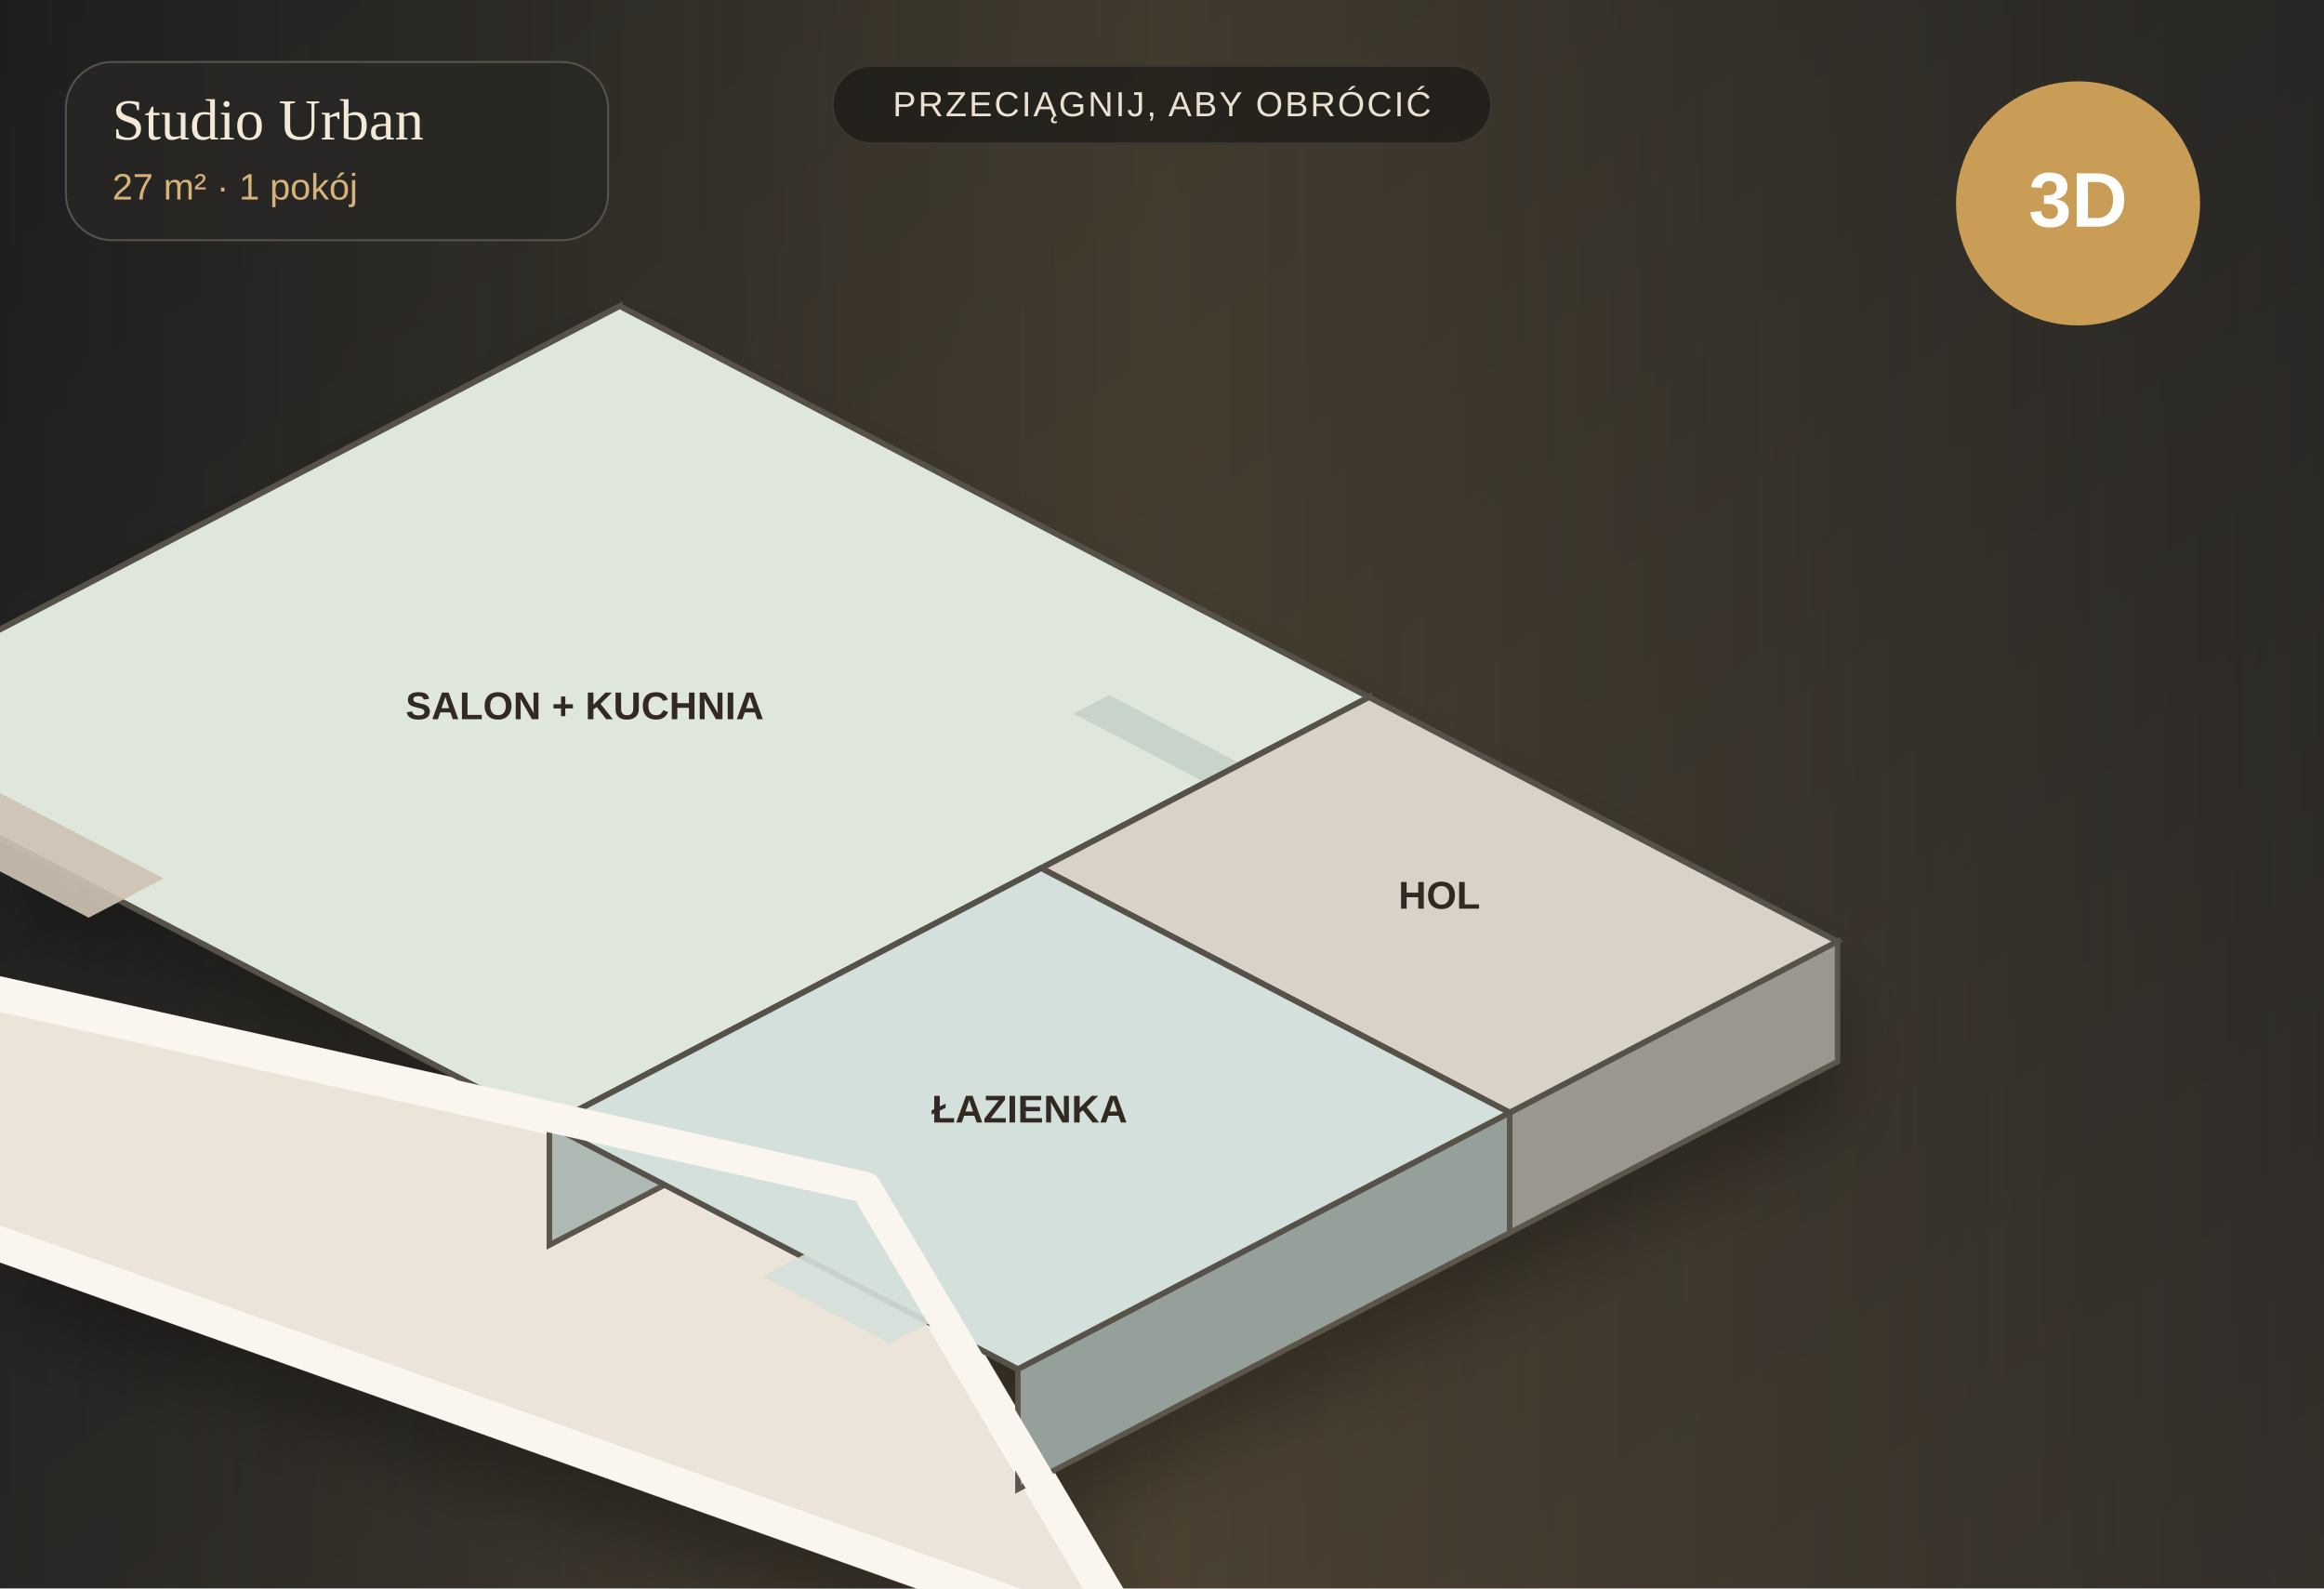
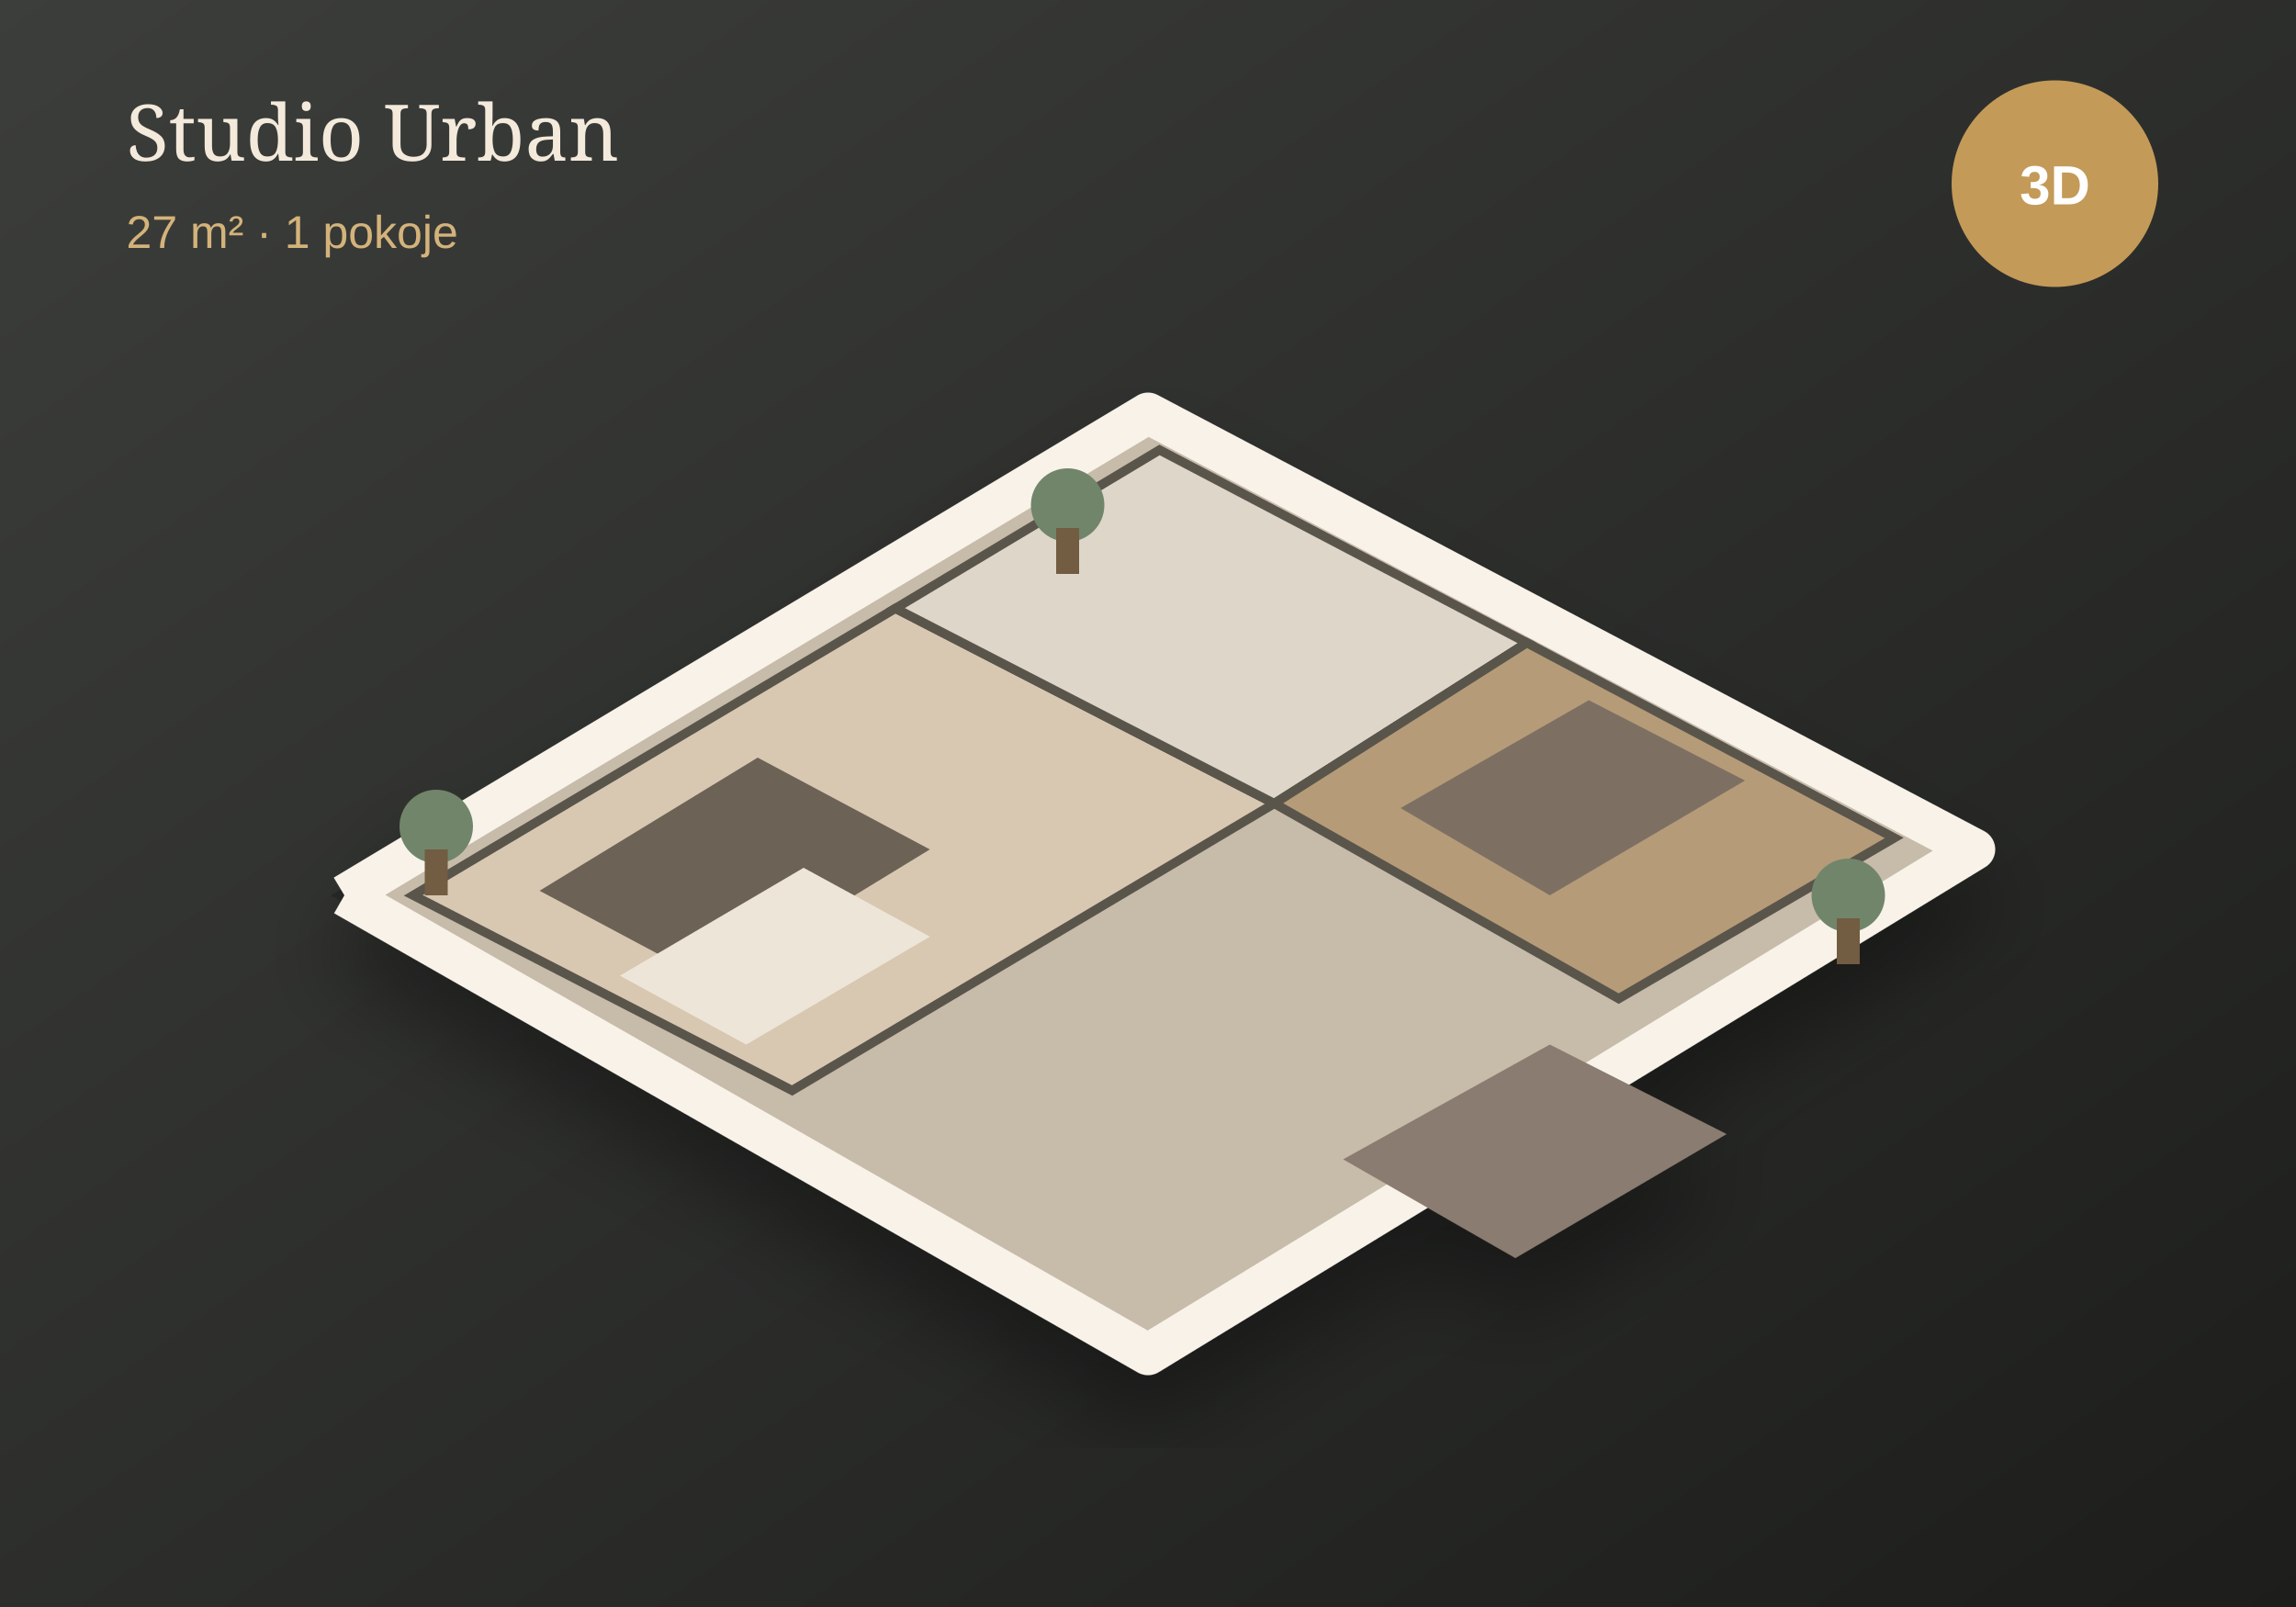
- <svg xmlns="http://www.w3.org/2000/svg" viewBox="0 0 1200 820">
+ <svg xmlns="http://www.w3.org/2000/svg" viewBox="0 0 1000 700">
  <defs>
    <linearGradient id="bg" x1="0" x2="1" y1="0" y2="1">
-       <stop stop-color="#1b1d1f" />
-       <stop offset="1" stop-color="#332f2a" />
-     </linearGradient>
-     <linearGradient id="glow" x1="0" x2="1">
-       <stop stop-color="#d3a862" stop-opacity="0" />
-       <stop offset="0.5" stop-color="#d3a862" stop-opacity="0.18" />
-       <stop offset="1" stop-color="#d3a862" stop-opacity="0" />
+       <stop stop-color="#3c3e3b" />
+       <stop offset="1" stop-color="#1d1e1c" />
    </linearGradient>
    <filter id="shadow">
-       <feDropShadow dx="0" dy="26" stdDeviation="18" flood-opacity="0.28" />
+       <feDropShadow dx="0" dy="24" stdDeviation="18" flood-opacity=".35" />
    </filter>
  </defs>
  <rect width="100%" height="100%" fill="url(#bg)" />
-   <rect width="100%" height="100%" fill="url(#glow)" />
  <g filter="url(#shadow)">
-     <polygon points="-208.1,466.7 447.0,613.0 588.1,851.4 -94.0,608.8" fill="#ece4d8" stroke="#faf6ef" stroke-width="18" stroke-linejoin="round" />
-     <g>
-       <polygon points="320.0,220.0 -103.2,440.8 -103.2,378.8 320.0,158.0" fill="#b9beb6" stroke="#5b544b" stroke-width="2.8" />
-       <polygon points="706.9,421.9 283.7,642.7 283.7,580.7 706.9,359.9" fill="#9fa59c" stroke="#5b544b" stroke-width="2.8" />
-       <polygon points="320.0,158.0 706.9,359.9 283.7,580.7 -103.2,378.8" fill="#dfe7dc" stroke="#56514a" stroke-width="3" />
-       <polygon points="-16.7,400.7 84.5,453.5 45.8,473.7 -55.4,420.9" fill="#cec2b3" opacity="0.9" />
-       <polygon points="572.6,358.8 651.7,400.0 633.3,409.6 554.2,368.4" fill="#c5d0c7" opacity="0.9" />
-       <text x="301.9" y="371.3" text-anchor="middle" font-family="Arial, Helvetica, sans-serif" font-size="20" font-weight="700" fill="#332c23">SALON + KUCHNIA</text>
-     </g>
-     <g>
-       <polygon points="706.9,421.9 537.6,510.2 537.6,448.2 706.9,359.9" fill="#b1aca4" stroke="#5b544b" stroke-width="2.8" />
-       <polygon points="948.8,548.0 779.5,636.4 779.5,574.4 948.8,486.0" fill="#9b968f" stroke="#5b544b" stroke-width="2.8" />
-       <polygon points="706.9,359.9 948.8,486.0 779.5,574.4 537.6,448.2" fill="#d8d2c8" stroke="#56514a" stroke-width="3" />
-       <text x="743.2" y="469.1" text-anchor="middle" font-family="Arial, Helvetica, sans-serif" font-size="20" font-weight="700" fill="#332c23">HOL</text>
-     </g>
-     <g>
-       <polygon points="537.6,510.2 283.7,642.7 283.7,580.7 537.6,448.2" fill="#aeb9b4" stroke="#5b544b" stroke-width="2.8" />
-       <polygon points="779.5,636.4 525.6,768.8 525.6,706.8 779.5,574.4" fill="#95a09b" stroke="#5b544b" stroke-width="2.8" />
-       <polygon points="537.6,448.2 779.5,574.4 525.6,706.8 283.7,580.7" fill="#d3e0db" stroke="#56514a" stroke-width="3" />
-       <polygon points="419.4,645.5 485.6,680.1 459.8,693.5 393.6,659.0" fill="#d5e0db" opacity="0.9" />
-       <text x="531.6" y="579.5" text-anchor="middle" font-family="Arial, Helvetica, sans-serif" font-size="20" font-weight="700" fill="#332c23">ŁAZIENKA</text>
-     </g>
-     <path d="M -208.1 466.7 L 447.0 613.0 L 588.1 851.4" fill="none" stroke="#faf6ef" stroke-width="16" stroke-linecap="round" stroke-linejoin="round" />
+     <polygon points="150,390 500,180 860,370 500,590" fill="#c7bbaa" stroke="#272725" stroke-width="6" />
+     <polygon points="180,390 390,265 555,350 345,475" fill="#d8c8b1" stroke="#5a544c" stroke-width="4" />
+     <polygon points="390,265 505,196 665,280 555,350" fill="#ded6c9" stroke="#5a544c" stroke-width="4" />
+     <polygon points="555,350 665,280 825,365 705,435" fill="#b59b78" stroke="#5a544c" stroke-width="4" />
+     <polyline points="150,390 500,180 860,370 500,590 150,390" fill="none" stroke="#f8f2e9" stroke-width="18" stroke-linejoin="round" />
+     <polygon points="235,388 330,330 405,370 310,428" fill="#6d6257" />
+     <polygon points="270,425 350,378 405,408 325,455" fill="#eee5d9" />
+     <polygon points="610,352 692,305 760,340 675,390" fill="#7d7063" />
+     <polygon points="585,505 675,455 752,494 660,548" fill="#8a7c70" />
+     <circle cx="190" cy="360" r="16" fill="#71856a" />
+     <rect x="185" y="370" width="10" height="20" fill="#725b43" />
+     <circle cx="805" cy="390" r="16" fill="#71856a" />
+     <rect x="800" y="400" width="10" height="20" fill="#725b43" />
+     <circle cx="465" cy="220" r="16" fill="#71856a" />
+     <rect x="460" y="230" width="10" height="20" fill="#725b43" />
  </g>
-   <g>
-     <rect x="34" y="32" width="280" height="92" rx="24" fill="#282724" fill-opacity="0.78" stroke="#57524a" />
-     <text x="58" y="72" font-family="Georgia, 'Times New Roman', serif" font-size="30" fill="#f4e9d7">Studio Urban</text>
-     <text x="58" y="103" font-family="Arial, Helvetica, sans-serif" font-size="19" fill="#d6b178">27 m² · 1 pokój</text>
-     <rect x="1010" y="42" width="126" height="126" rx="63" fill="#ca9d56" />
-     <text x="1073" y="117" text-anchor="middle" font-family="Arial, Helvetica, sans-serif" font-size="40" font-weight="700" fill="#fff">3D</text>
-     <rect x="430" y="34" width="340" height="40" rx="20" fill="#111" fill-opacity="0.54" stroke="#3a3732" />
-     <text x="600" y="60" text-anchor="middle" font-family="Arial, Helvetica, sans-serif" font-size="18" letter-spacing="1.1" fill="#ece1d1">PRZECIĄGNIJ, ABY OBRÓCIĆ</text>
-   </g>
+   <text x="55" y="70" font-family="Georgia" font-size="34" fill="#f4eadc">Studio Urban</text>
+   <text x="55" y="108" font-family="Arial" font-size="20" fill="#d4b37b">27 m² · 1 pokoje</text>
+   <circle cx="895" cy="80" r="45" fill="#c49a58" />
+   <text x="895" y="89" text-anchor="middle" font-family="Arial" font-size="24" font-weight="700" fill="#fff">3D</text>
</svg>
